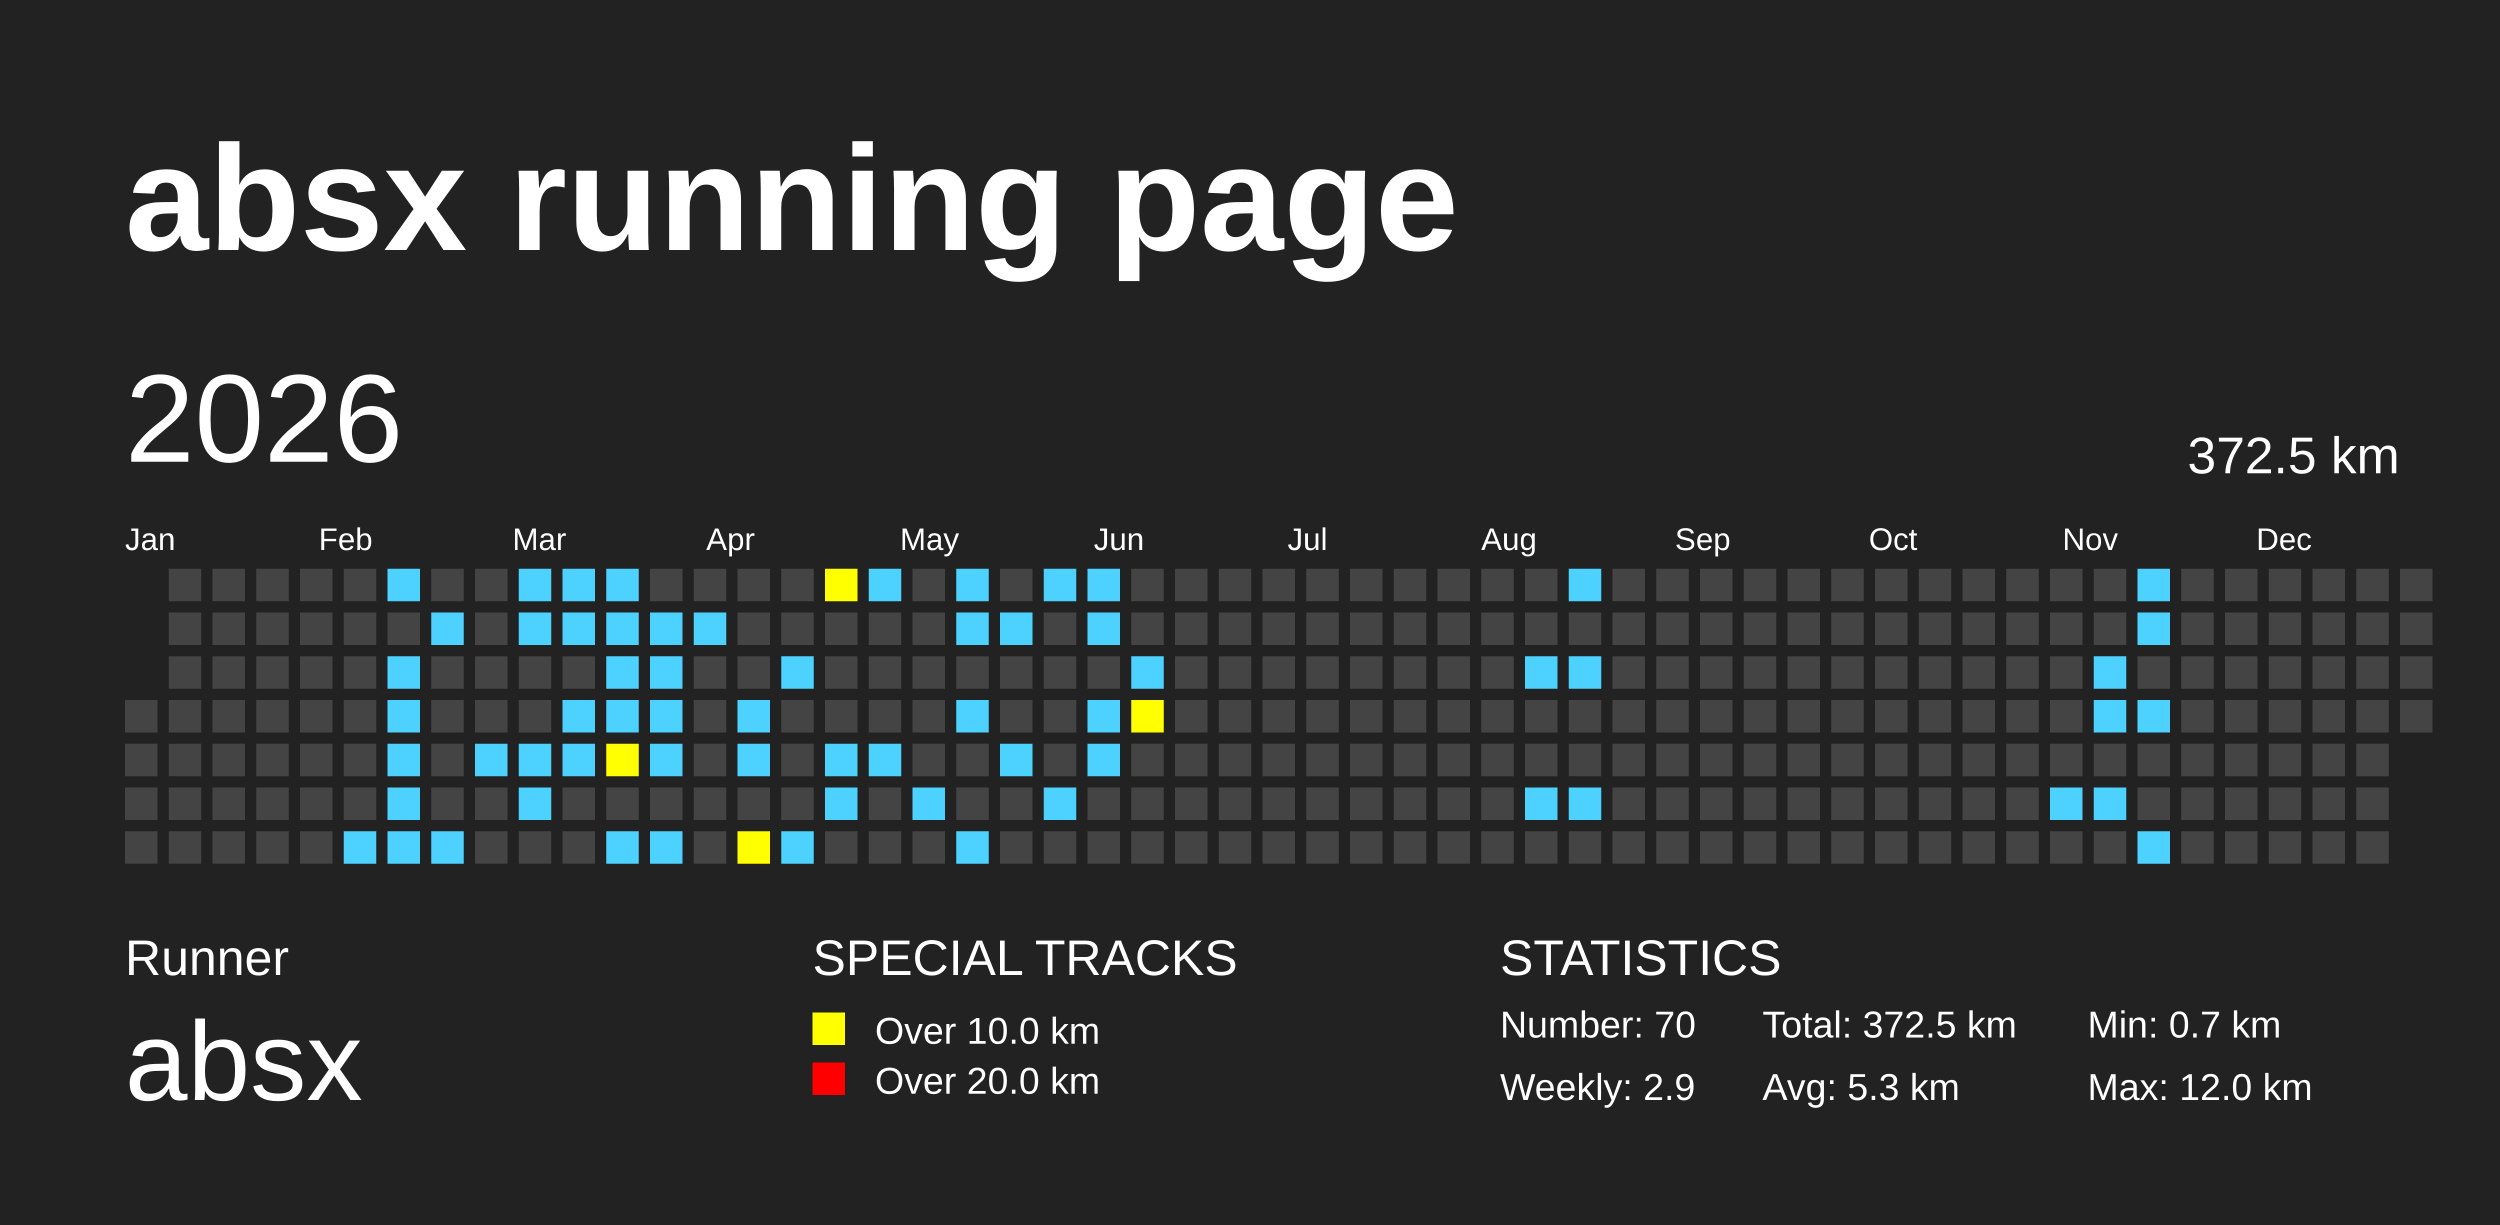
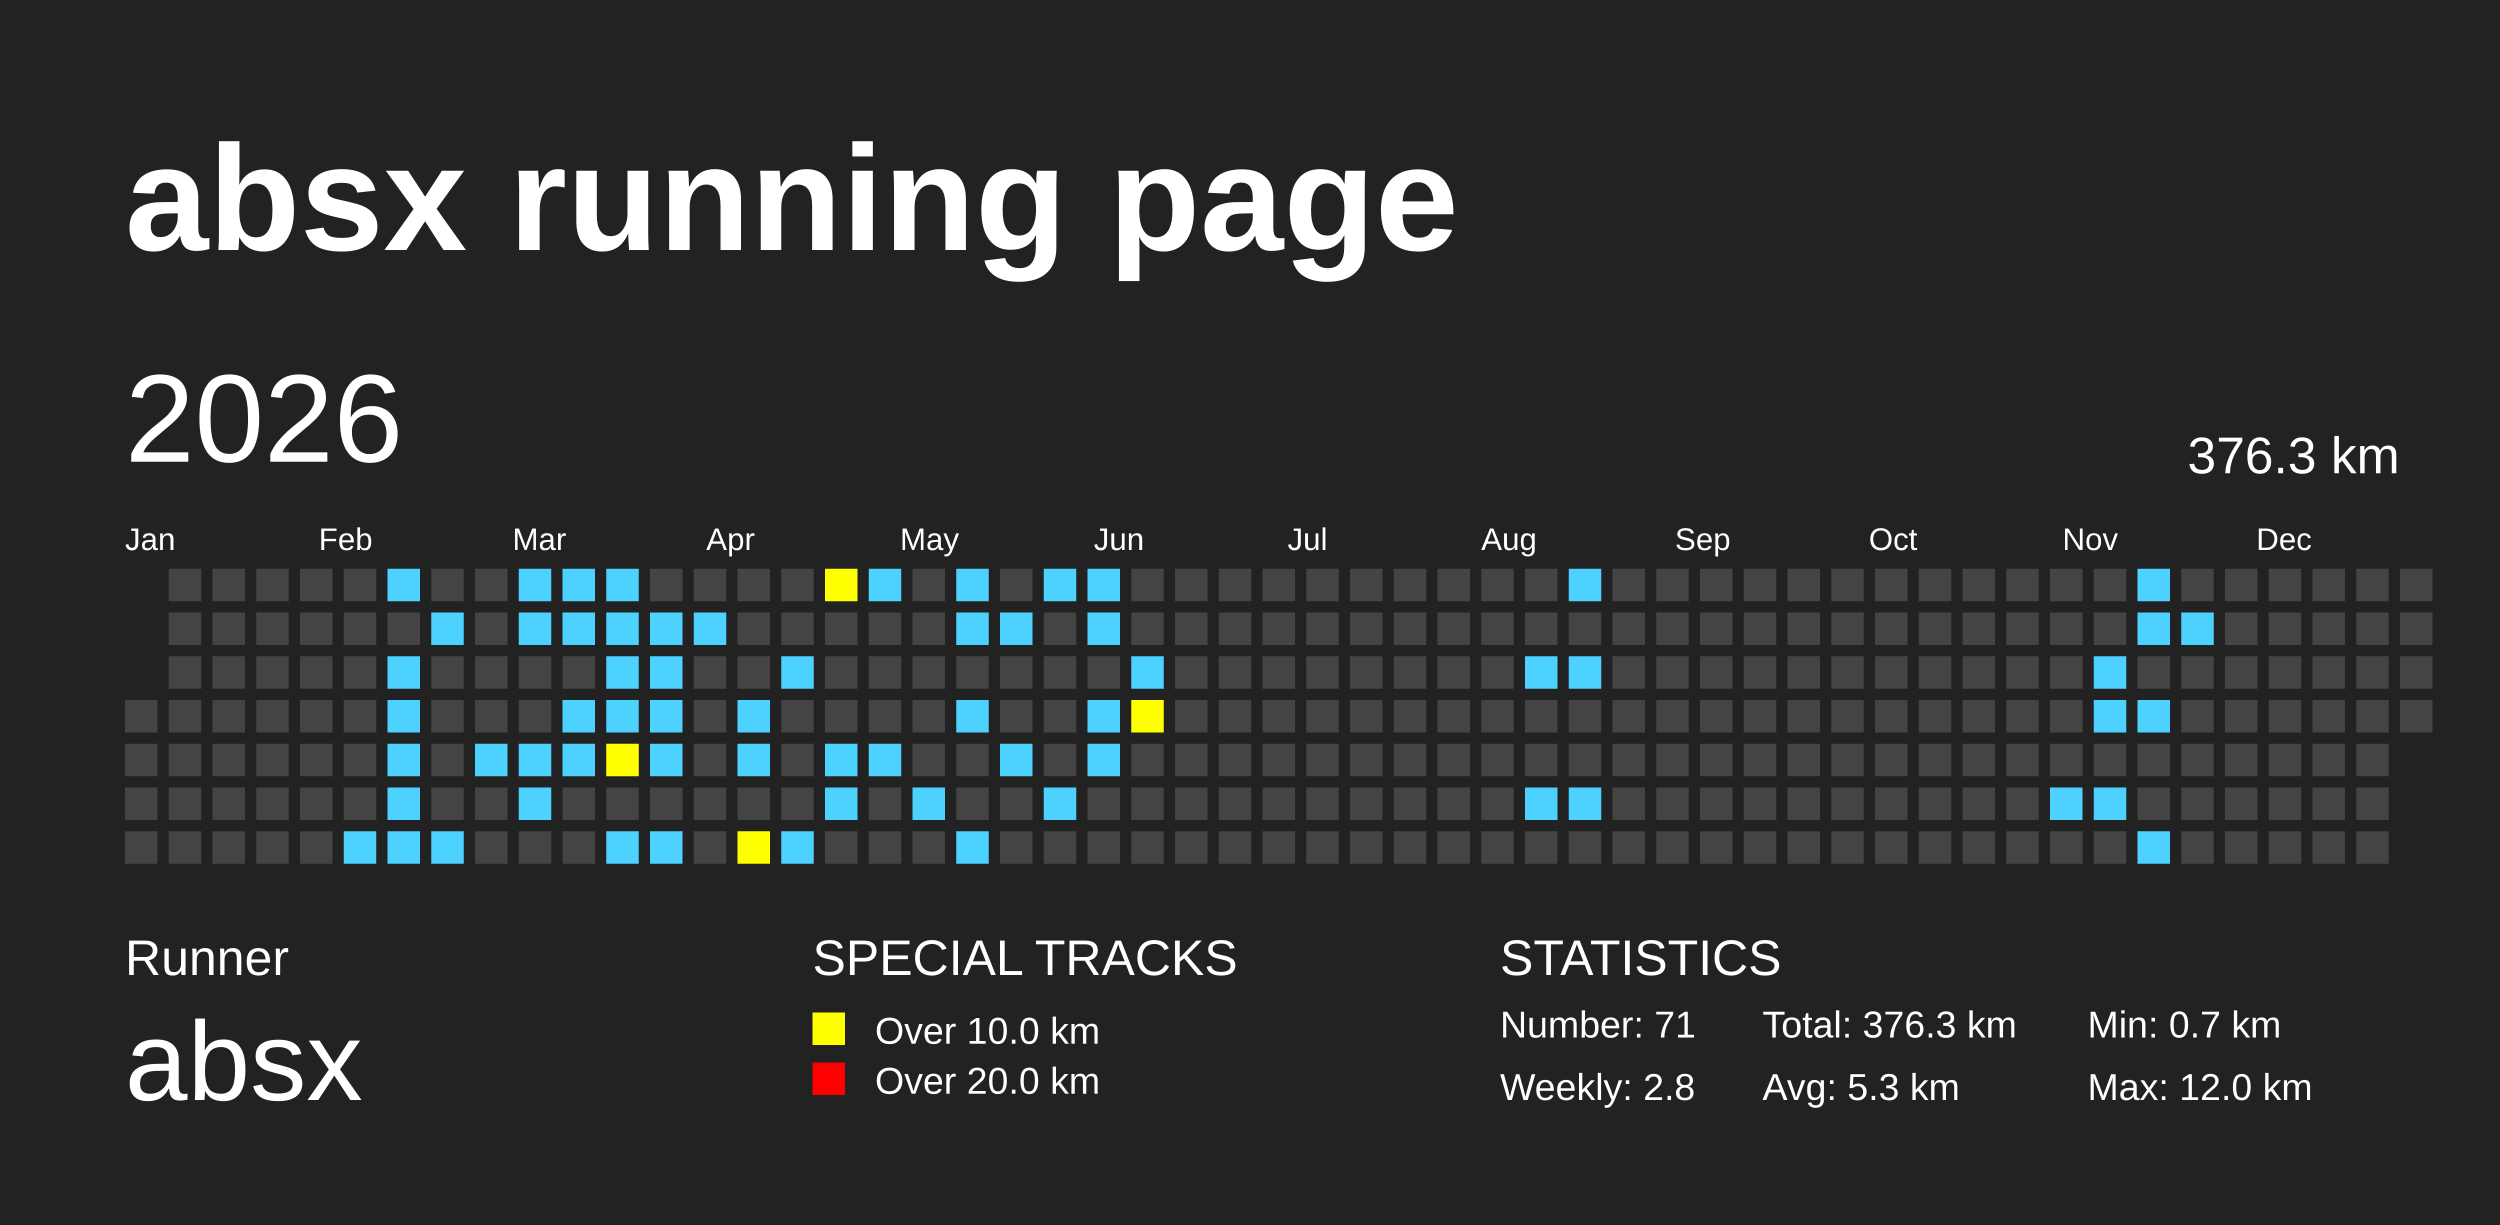
<svg xmlns="http://www.w3.org/2000/svg" baseProfile="full" height="98mm" version="1.1" viewBox="0,0,200,98" width="200mm">
  <defs />
  <rect fill="#222222" height="98" width="200" x="0" y="0" />
  <text fill="#FFFFFF" style="font-size:12px; font-family:Arial; font-weight:bold;" x="10" y="20">absx running page</text>
  <text fill="#FFFFFF" style="font-size:4px; font-family:Arial" x="10" y="78">Runner</text>
  <text fill="#FFFFFF" style="font-size:9px; font-family:Arial" x="10" y="88">absx</text>
  <text fill="#FFFFFF" style="font-size:4px; font-family:Arial" x="65" y="78">SPECIAL TRACKS</text>
  <rect fill="yellow" height="2.6" width="2.6" x="65" y="81" />
  <text fill="#FFFFFF" style="font-size:3px; font-family:Arial" x="70" y="83.5">Over 10.0 km</text>
  <rect fill="red" height="2.6" width="2.6" x="65" y="85" />
  <text fill="#FFFFFF" style="font-size:3px; font-family:Arial" x="70" y="87.5">Over 20.0 km</text>
  <text fill="#FFFFFF" style="font-size:4px; font-family:Arial" x="120" y="78">STATISTICS</text>
-   <text fill="#FFFFFF" style="font-size:3px; font-family:Arial" x="120" y="83">Number: 70</text>
-   <text fill="#FFFFFF" style="font-size:3px; font-family:Arial" x="120" y="88">Weekly: 2.9</text>
-   <text fill="#FFFFFF" style="font-size:3px; font-family:Arial" x="141" y="83">Total: 372.5 km</text>
+   <text fill="#FFFFFF" style="font-size:3px; font-family:Arial" x="120" y="83">Number: 71</text>
+   <text fill="#FFFFFF" style="font-size:3px; font-family:Arial" x="120" y="88">Weekly: 2.8</text>
+   <text fill="#FFFFFF" style="font-size:3px; font-family:Arial" x="141" y="83">Total: 376.3 km</text>
  <text fill="#FFFFFF" style="font-size:3px; font-family:Arial" x="141" y="88">Avg: 5.3 km</text>
  <text fill="#FFFFFF" style="font-size:3px; font-family:Arial" x="167" y="83">Min: 0.7 km</text>
  <text fill="#FFFFFF" style="font-size:3px; font-family:Arial" x="167" y="88">Max: 12.0 km</text>
  <text dominant-baseline="hanging" fill="#FFFFFF" style="font-size:10.0px; font-family:Arial;" x="10" y="30">2026</text>
-   <text dominant-baseline="hanging" fill="#FFFFFF" style="font-size:4.125px; font-family:Arial;" x="175" y="35">372.5 km</text>
+   <text dominant-baseline="hanging" fill="#FFFFFF" style="font-size:4.125px; font-family:Arial;" x="175" y="35">376.3 km</text>
  <text fill="#FFFFFF" style="font-size:2.5px; font-family:Arial" x="10.0" y="44">Jan</text>
  <text fill="#FFFFFF" style="font-size:2.5px; font-family:Arial" x="25.5" y="44">Feb</text>
  <text fill="#FFFFFF" style="font-size:2.5px; font-family:Arial" x="41.0" y="44">Mar</text>
  <text fill="#FFFFFF" style="font-size:2.5px; font-family:Arial" x="56.5" y="44">Apr</text>
  <text fill="#FFFFFF" style="font-size:2.5px; font-family:Arial" x="72.0" y="44">May</text>
  <text fill="#FFFFFF" style="font-size:2.5px; font-family:Arial" x="87.5" y="44">Jun</text>
  <text fill="#FFFFFF" style="font-size:2.5px; font-family:Arial" x="103.0" y="44">Jul</text>
  <text fill="#FFFFFF" style="font-size:2.5px; font-family:Arial" x="118.5" y="44">Aug</text>
  <text fill="#FFFFFF" style="font-size:2.5px; font-family:Arial" x="134.0" y="44">Sep</text>
  <text fill="#FFFFFF" style="font-size:2.5px; font-family:Arial" x="149.5" y="44">Oct</text>
  <text fill="#FFFFFF" style="font-size:2.5px; font-family:Arial" x="165.0" y="44">Nov</text>
  <text fill="#FFFFFF" style="font-size:2.5px; font-family:Arial" x="180.5" y="44">Dec</text>
  <rect fill="#444444" height="2.6" width="2.6" x="10.0" y="56.0" />
  <rect fill="#444444" height="2.6" width="2.6" x="10.0" y="59.5" />
  <rect fill="#444444" height="2.6" width="2.6" x="10.0" y="63.0" />
  <rect fill="#444444" height="2.6" width="2.6" x="10.0" y="66.5" />
  <rect fill="#444444" height="2.6" width="2.6" x="13.5" y="45.5" />
  <rect fill="#444444" height="2.6" width="2.6" x="13.5" y="49.0" />
  <rect fill="#444444" height="2.6" width="2.6" x="13.5" y="52.5" />
  <rect fill="#444444" height="2.6" width="2.6" x="13.5" y="56.0" />
  <rect fill="#444444" height="2.6" width="2.6" x="13.5" y="59.5" />
  <rect fill="#444444" height="2.6" width="2.6" x="13.5" y="63.0" />
  <rect fill="#444444" height="2.6" width="2.6" x="13.5" y="66.5" />
  <rect fill="#444444" height="2.6" width="2.6" x="17.0" y="45.5" />
  <rect fill="#444444" height="2.6" width="2.6" x="17.0" y="49.0" />
  <rect fill="#444444" height="2.6" width="2.6" x="17.0" y="52.5" />
  <rect fill="#444444" height="2.6" width="2.6" x="17.0" y="56.0" />
  <rect fill="#444444" height="2.6" width="2.6" x="17.0" y="59.5" />
  <rect fill="#444444" height="2.6" width="2.6" x="17.0" y="63.0" />
  <rect fill="#444444" height="2.6" width="2.6" x="17.0" y="66.5" />
  <rect fill="#444444" height="2.6" width="2.6" x="20.5" y="45.5" />
  <rect fill="#444444" height="2.6" width="2.6" x="20.5" y="49.0" />
  <rect fill="#444444" height="2.6" width="2.6" x="20.5" y="52.5" />
  <rect fill="#444444" height="2.6" width="2.6" x="20.5" y="56.0" />
  <rect fill="#444444" height="2.6" width="2.6" x="20.5" y="59.5" />
  <rect fill="#444444" height="2.6" width="2.6" x="20.5" y="63.0" />
  <rect fill="#444444" height="2.6" width="2.6" x="20.5" y="66.5" />
  <rect fill="#444444" height="2.6" width="2.6" x="24.0" y="45.5" />
  <rect fill="#444444" height="2.6" width="2.6" x="24.0" y="49.0" />
  <rect fill="#444444" height="2.6" width="2.6" x="24.0" y="52.5" />
  <rect fill="#444444" height="2.6" width="2.6" x="24.0" y="56.0" />
  <rect fill="#444444" height="2.6" width="2.6" x="24.0" y="59.5" />
  <rect fill="#444444" height="2.6" width="2.6" x="24.0" y="63.0" />
  <rect fill="#444444" height="2.6" width="2.6" x="24.0" y="66.5" />
  <rect fill="#444444" height="2.6" width="2.6" x="27.5" y="45.5" />
  <rect fill="#444444" height="2.6" width="2.6" x="27.5" y="49.0" />
  <rect fill="#444444" height="2.6" width="2.6" x="27.5" y="52.5" />
  <rect fill="#444444" height="2.6" width="2.6" x="27.5" y="56.0" />
  <rect fill="#444444" height="2.6" width="2.6" x="27.5" y="59.5" />
  <rect fill="#444444" height="2.6" width="2.6" x="27.5" y="63.0" />
  <rect fill="#4DD2FF" height="2.6" width="2.6" x="27.5" y="66.5" />
  <rect fill="#4DD2FF" height="2.6" width="2.6" x="31.0" y="45.5" />
  <rect fill="#444444" height="2.6" width="2.6" x="31.0" y="49.0" />
  <rect fill="#4DD2FF" height="2.6" width="2.6" x="31.0" y="52.5" />
  <rect fill="#4DD2FF" height="2.6" width="2.6" x="31.0" y="56.0" />
  <rect fill="#4DD2FF" height="2.6" width="2.6" x="31.0" y="59.5" />
  <rect fill="#4DD2FF" height="2.6" width="2.6" x="31.0" y="63.0" />
  <rect fill="#4DD2FF" height="2.6" width="2.6" x="31.0" y="66.5" />
  <rect fill="#444444" height="2.6" width="2.6" x="34.5" y="45.5" />
  <rect fill="#4DD2FF" height="2.6" width="2.6" x="34.5" y="49.0" />
  <rect fill="#444444" height="2.6" width="2.6" x="34.5" y="52.5" />
  <rect fill="#444444" height="2.6" width="2.6" x="34.5" y="56.0" />
  <rect fill="#444444" height="2.6" width="2.6" x="34.5" y="59.5" />
  <rect fill="#444444" height="2.6" width="2.6" x="34.5" y="63.0" />
  <rect fill="#4DD2FF" height="2.6" width="2.6" x="34.5" y="66.5" />
  <rect fill="#444444" height="2.6" width="2.6" x="38.0" y="45.5" />
  <rect fill="#444444" height="2.6" width="2.6" x="38.0" y="49.0" />
  <rect fill="#444444" height="2.6" width="2.6" x="38.0" y="52.5" />
  <rect fill="#444444" height="2.6" width="2.6" x="38.0" y="56.0" />
  <rect fill="#4DD2FF" height="2.6" width="2.6" x="38.0" y="59.5" />
  <rect fill="#444444" height="2.6" width="2.6" x="38.0" y="63.0" />
  <rect fill="#444444" height="2.6" width="2.6" x="38.0" y="66.5" />
  <rect fill="#4DD2FF" height="2.6" width="2.6" x="41.5" y="45.5" />
  <rect fill="#4DD2FF" height="2.6" width="2.6" x="41.5" y="49.0" />
  <rect fill="#444444" height="2.6" width="2.6" x="41.5" y="52.5" />
  <rect fill="#444444" height="2.6" width="2.6" x="41.5" y="56.0" />
  <rect fill="#4DD2FF" height="2.6" width="2.6" x="41.5" y="59.5" />
  <rect fill="#4DD2FF" height="2.6" width="2.6" x="41.5" y="63.0" />
  <rect fill="#444444" height="2.6" width="2.6" x="41.5" y="66.5" />
  <rect fill="#4DD2FF" height="2.6" width="2.6" x="45.0" y="45.5" />
  <rect fill="#4DD2FF" height="2.6" width="2.6" x="45.0" y="49.0" />
  <rect fill="#444444" height="2.6" width="2.6" x="45.0" y="52.5" />
  <rect fill="#4DD2FF" height="2.6" width="2.6" x="45.0" y="56.0" />
  <rect fill="#4DD2FF" height="2.6" width="2.6" x="45.0" y="59.5" />
  <rect fill="#444444" height="2.6" width="2.6" x="45.0" y="63.0" />
  <rect fill="#444444" height="2.6" width="2.6" x="45.0" y="66.5" />
  <rect fill="#4DD2FF" height="2.6" width="2.6" x="48.5" y="45.5" />
  <rect fill="#4DD2FF" height="2.6" width="2.6" x="48.5" y="49.0" />
  <rect fill="#4DD2FF" height="2.6" width="2.6" x="48.5" y="52.5" />
  <rect fill="#4DD2FF" height="2.6" width="2.6" x="48.5" y="56.0" />
  <rect fill="yellow" height="2.6" width="2.6" x="48.5" y="59.5" />
  <rect fill="#444444" height="2.6" width="2.6" x="48.5" y="63.0" />
  <rect fill="#4DD2FF" height="2.6" width="2.6" x="48.5" y="66.5" />
  <rect fill="#444444" height="2.6" width="2.6" x="52.0" y="45.5" />
  <rect fill="#4DD2FF" height="2.6" width="2.6" x="52.0" y="49.0" />
  <rect fill="#4DD2FF" height="2.6" width="2.6" x="52.0" y="52.5" />
  <rect fill="#4DD2FF" height="2.6" width="2.6" x="52.0" y="56.0" />
  <rect fill="#4DD2FF" height="2.6" width="2.6" x="52.0" y="59.5" />
  <rect fill="#444444" height="2.6" width="2.6" x="52.0" y="63.0" />
  <rect fill="#4DD2FF" height="2.6" width="2.6" x="52.0" y="66.5" />
  <rect fill="#444444" height="2.6" width="2.6" x="55.5" y="45.5" />
  <rect fill="#4DD2FF" height="2.6" width="2.6" x="55.5" y="49.0" />
  <rect fill="#444444" height="2.6" width="2.6" x="55.5" y="52.5" />
  <rect fill="#444444" height="2.6" width="2.6" x="55.5" y="56.0" />
  <rect fill="#444444" height="2.6" width="2.6" x="55.5" y="59.5" />
  <rect fill="#444444" height="2.6" width="2.6" x="55.5" y="63.0" />
  <rect fill="#444444" height="2.6" width="2.6" x="55.5" y="66.5" />
  <rect fill="#444444" height="2.6" width="2.6" x="59.0" y="45.5" />
  <rect fill="#444444" height="2.6" width="2.6" x="59.0" y="49.0" />
  <rect fill="#444444" height="2.6" width="2.6" x="59.0" y="52.5" />
  <rect fill="#4DD2FF" height="2.6" width="2.6" x="59.0" y="56.0" />
  <rect fill="#4DD2FF" height="2.6" width="2.6" x="59.0" y="59.5" />
  <rect fill="#444444" height="2.6" width="2.6" x="59.0" y="63.0" />
  <rect fill="yellow" height="2.6" width="2.6" x="59.0" y="66.5" />
  <rect fill="#444444" height="2.6" width="2.6" x="62.5" y="45.5" />
  <rect fill="#444444" height="2.6" width="2.6" x="62.5" y="49.0" />
  <rect fill="#4DD2FF" height="2.6" width="2.6" x="62.5" y="52.5" />
  <rect fill="#444444" height="2.6" width="2.6" x="62.5" y="56.0" />
  <rect fill="#444444" height="2.6" width="2.6" x="62.5" y="59.5" />
  <rect fill="#444444" height="2.6" width="2.6" x="62.5" y="63.0" />
  <rect fill="#4DD2FF" height="2.6" width="2.6" x="62.5" y="66.5" />
  <rect fill="yellow" height="2.6" width="2.6" x="66.0" y="45.5" />
  <rect fill="#444444" height="2.6" width="2.6" x="66.0" y="49.0" />
  <rect fill="#444444" height="2.6" width="2.6" x="66.0" y="52.5" />
  <rect fill="#444444" height="2.6" width="2.6" x="66.0" y="56.0" />
  <rect fill="#4DD2FF" height="2.6" width="2.6" x="66.0" y="59.5" />
  <rect fill="#4DD2FF" height="2.6" width="2.6" x="66.0" y="63.0" />
  <rect fill="#444444" height="2.6" width="2.6" x="66.0" y="66.5" />
  <rect fill="#4DD2FF" height="2.6" width="2.6" x="69.5" y="45.5" />
  <rect fill="#444444" height="2.6" width="2.6" x="69.5" y="49.0" />
  <rect fill="#444444" height="2.6" width="2.6" x="69.5" y="52.5" />
  <rect fill="#444444" height="2.6" width="2.6" x="69.5" y="56.0" />
  <rect fill="#4DD2FF" height="2.6" width="2.6" x="69.5" y="59.5" />
  <rect fill="#444444" height="2.6" width="2.6" x="69.5" y="63.0" />
  <rect fill="#444444" height="2.6" width="2.6" x="69.5" y="66.5" />
  <rect fill="#444444" height="2.6" width="2.6" x="73.0" y="45.5" />
  <rect fill="#444444" height="2.6" width="2.6" x="73.0" y="49.0" />
  <rect fill="#444444" height="2.6" width="2.6" x="73.0" y="52.5" />
  <rect fill="#444444" height="2.6" width="2.6" x="73.0" y="56.0" />
  <rect fill="#444444" height="2.6" width="2.6" x="73.0" y="59.5" />
  <rect fill="#4DD2FF" height="2.6" width="2.6" x="73.0" y="63.0" />
  <rect fill="#444444" height="2.6" width="2.6" x="73.0" y="66.5" />
  <rect fill="#4DD2FF" height="2.6" width="2.6" x="76.5" y="45.5" />
  <rect fill="#4DD2FF" height="2.6" width="2.6" x="76.5" y="49.0" />
  <rect fill="#444444" height="2.6" width="2.6" x="76.5" y="52.5" />
  <rect fill="#4DD2FF" height="2.6" width="2.6" x="76.5" y="56.0" />
  <rect fill="#444444" height="2.6" width="2.6" x="76.5" y="59.5" />
  <rect fill="#444444" height="2.6" width="2.6" x="76.5" y="63.0" />
  <rect fill="#4DD2FF" height="2.6" width="2.6" x="76.5" y="66.5" />
  <rect fill="#444444" height="2.6" width="2.6" x="80.0" y="45.5" />
  <rect fill="#4DD2FF" height="2.6" width="2.6" x="80.0" y="49.0" />
  <rect fill="#444444" height="2.6" width="2.6" x="80.0" y="52.5" />
  <rect fill="#444444" height="2.6" width="2.6" x="80.0" y="56.0" />
  <rect fill="#4DD2FF" height="2.6" width="2.6" x="80.0" y="59.5" />
  <rect fill="#444444" height="2.6" width="2.6" x="80.0" y="63.0" />
  <rect fill="#444444" height="2.6" width="2.6" x="80.0" y="66.5" />
  <rect fill="#4DD2FF" height="2.6" width="2.6" x="83.5" y="45.5" />
  <rect fill="#444444" height="2.6" width="2.6" x="83.5" y="49.0" />
  <rect fill="#444444" height="2.6" width="2.6" x="83.5" y="52.5" />
  <rect fill="#444444" height="2.6" width="2.6" x="83.5" y="56.0" />
  <rect fill="#444444" height="2.6" width="2.6" x="83.5" y="59.5" />
  <rect fill="#4DD2FF" height="2.6" width="2.6" x="83.5" y="63.0" />
  <rect fill="#444444" height="2.6" width="2.6" x="83.5" y="66.5" />
  <rect fill="#4DD2FF" height="2.6" width="2.6" x="87.0" y="45.5" />
  <rect fill="#4DD2FF" height="2.6" width="2.6" x="87.0" y="49.0" />
  <rect fill="#444444" height="2.6" width="2.6" x="87.0" y="52.5" />
  <rect fill="#4DD2FF" height="2.6" width="2.6" x="87.0" y="56.0" />
  <rect fill="#4DD2FF" height="2.6" width="2.6" x="87.0" y="59.5" />
  <rect fill="#444444" height="2.6" width="2.6" x="87.0" y="63.0" />
  <rect fill="#444444" height="2.6" width="2.6" x="87.0" y="66.5" />
  <rect fill="#444444" height="2.6" width="2.6" x="90.5" y="45.5" />
  <rect fill="#444444" height="2.6" width="2.6" x="90.5" y="49.0" />
  <rect fill="#4DD2FF" height="2.6" width="2.6" x="90.5" y="52.5" />
  <rect fill="yellow" height="2.6" width="2.6" x="90.5" y="56.0" />
  <rect fill="#444444" height="2.6" width="2.6" x="90.5" y="59.5" />
  <rect fill="#444444" height="2.6" width="2.6" x="90.5" y="63.0" />
  <rect fill="#444444" height="2.6" width="2.6" x="90.5" y="66.5" />
  <rect fill="#444444" height="2.6" width="2.6" x="94.0" y="45.5" />
  <rect fill="#444444" height="2.6" width="2.6" x="94.0" y="49.0" />
  <rect fill="#444444" height="2.6" width="2.6" x="94.0" y="52.5" />
  <rect fill="#444444" height="2.6" width="2.6" x="94.0" y="56.0" />
  <rect fill="#444444" height="2.6" width="2.6" x="94.0" y="59.5" />
  <rect fill="#444444" height="2.6" width="2.6" x="94.0" y="63.0" />
  <rect fill="#444444" height="2.6" width="2.6" x="94.0" y="66.5" />
  <rect fill="#444444" height="2.6" width="2.6" x="97.5" y="45.5" />
  <rect fill="#444444" height="2.6" width="2.6" x="97.5" y="49.0" />
  <rect fill="#444444" height="2.6" width="2.6" x="97.5" y="52.5" />
  <rect fill="#444444" height="2.6" width="2.6" x="97.5" y="56.0" />
  <rect fill="#444444" height="2.6" width="2.6" x="97.5" y="59.5" />
  <rect fill="#444444" height="2.6" width="2.6" x="97.5" y="63.0" />
  <rect fill="#444444" height="2.6" width="2.6" x="97.5" y="66.5" />
  <rect fill="#444444" height="2.6" width="2.6" x="101.0" y="45.5" />
  <rect fill="#444444" height="2.6" width="2.6" x="101.0" y="49.0" />
  <rect fill="#444444" height="2.6" width="2.6" x="101.0" y="52.5" />
  <rect fill="#444444" height="2.6" width="2.6" x="101.0" y="56.0" />
  <rect fill="#444444" height="2.6" width="2.6" x="101.0" y="59.5" />
  <rect fill="#444444" height="2.6" width="2.6" x="101.0" y="63.0" />
  <rect fill="#444444" height="2.6" width="2.6" x="101.0" y="66.5" />
  <rect fill="#444444" height="2.6" width="2.6" x="104.5" y="45.5" />
  <rect fill="#444444" height="2.6" width="2.6" x="104.5" y="49.0" />
  <rect fill="#444444" height="2.6" width="2.6" x="104.5" y="52.5" />
  <rect fill="#444444" height="2.6" width="2.6" x="104.5" y="56.0" />
  <rect fill="#444444" height="2.6" width="2.6" x="104.5" y="59.5" />
  <rect fill="#444444" height="2.6" width="2.6" x="104.5" y="63.0" />
  <rect fill="#444444" height="2.6" width="2.6" x="104.5" y="66.5" />
  <rect fill="#444444" height="2.6" width="2.6" x="108.0" y="45.5" />
  <rect fill="#444444" height="2.6" width="2.6" x="108.0" y="49.0" />
  <rect fill="#444444" height="2.6" width="2.6" x="108.0" y="52.5" />
  <rect fill="#444444" height="2.6" width="2.6" x="108.0" y="56.0" />
  <rect fill="#444444" height="2.6" width="2.6" x="108.0" y="59.5" />
  <rect fill="#444444" height="2.6" width="2.6" x="108.0" y="63.0" />
  <rect fill="#444444" height="2.6" width="2.6" x="108.0" y="66.5" />
  <rect fill="#444444" height="2.6" width="2.6" x="111.5" y="45.5" />
  <rect fill="#444444" height="2.6" width="2.6" x="111.5" y="49.0" />
  <rect fill="#444444" height="2.6" width="2.6" x="111.5" y="52.5" />
  <rect fill="#444444" height="2.6" width="2.6" x="111.5" y="56.0" />
  <rect fill="#444444" height="2.6" width="2.6" x="111.5" y="59.5" />
  <rect fill="#444444" height="2.6" width="2.6" x="111.5" y="63.0" />
  <rect fill="#444444" height="2.6" width="2.6" x="111.5" y="66.5" />
  <rect fill="#444444" height="2.6" width="2.6" x="115.0" y="45.5" />
  <rect fill="#444444" height="2.6" width="2.6" x="115.0" y="49.0" />
  <rect fill="#444444" height="2.6" width="2.6" x="115.0" y="52.5" />
  <rect fill="#444444" height="2.6" width="2.6" x="115.0" y="56.0" />
  <rect fill="#444444" height="2.6" width="2.6" x="115.0" y="59.5" />
  <rect fill="#444444" height="2.6" width="2.6" x="115.0" y="63.0" />
  <rect fill="#444444" height="2.6" width="2.6" x="115.0" y="66.5" />
  <rect fill="#444444" height="2.6" width="2.6" x="118.5" y="45.5" />
  <rect fill="#444444" height="2.6" width="2.6" x="118.5" y="49.0" />
  <rect fill="#444444" height="2.6" width="2.6" x="118.5" y="52.5" />
  <rect fill="#444444" height="2.6" width="2.6" x="118.5" y="56.0" />
  <rect fill="#444444" height="2.6" width="2.6" x="118.5" y="59.5" />
  <rect fill="#444444" height="2.6" width="2.6" x="118.5" y="63.0" />
  <rect fill="#444444" height="2.6" width="2.6" x="118.5" y="66.5" />
  <rect fill="#444444" height="2.6" width="2.6" x="122.0" y="45.5" />
  <rect fill="#444444" height="2.6" width="2.6" x="122.0" y="49.0" />
  <rect fill="#4DD2FF" height="2.6" width="2.6" x="122.0" y="52.5" />
  <rect fill="#444444" height="2.6" width="2.6" x="122.0" y="56.0" />
  <rect fill="#444444" height="2.6" width="2.6" x="122.0" y="59.5" />
  <rect fill="#4DD2FF" height="2.6" width="2.6" x="122.0" y="63.0" />
  <rect fill="#444444" height="2.6" width="2.6" x="122.0" y="66.5" />
  <rect fill="#4DD2FF" height="2.6" width="2.6" x="125.5" y="45.5" />
  <rect fill="#444444" height="2.6" width="2.6" x="125.5" y="49.0" />
  <rect fill="#4DD2FF" height="2.6" width="2.6" x="125.5" y="52.5" />
  <rect fill="#444444" height="2.6" width="2.6" x="125.5" y="56.0" />
  <rect fill="#444444" height="2.6" width="2.6" x="125.5" y="59.5" />
  <rect fill="#4DD2FF" height="2.6" width="2.6" x="125.5" y="63.0" />
  <rect fill="#444444" height="2.6" width="2.6" x="125.5" y="66.5" />
  <rect fill="#444444" height="2.6" width="2.6" x="129.0" y="45.5" />
  <rect fill="#444444" height="2.6" width="2.6" x="129.0" y="49.0" />
  <rect fill="#444444" height="2.6" width="2.6" x="129.0" y="52.5" />
  <rect fill="#444444" height="2.6" width="2.6" x="129.0" y="56.0" />
  <rect fill="#444444" height="2.6" width="2.6" x="129.0" y="59.5" />
  <rect fill="#444444" height="2.6" width="2.6" x="129.0" y="63.0" />
  <rect fill="#444444" height="2.6" width="2.6" x="129.0" y="66.5" />
  <rect fill="#444444" height="2.6" width="2.6" x="132.5" y="45.5" />
  <rect fill="#444444" height="2.6" width="2.6" x="132.5" y="49.0" />
  <rect fill="#444444" height="2.6" width="2.6" x="132.5" y="52.5" />
  <rect fill="#444444" height="2.6" width="2.6" x="132.5" y="56.0" />
  <rect fill="#444444" height="2.6" width="2.6" x="132.5" y="59.5" />
  <rect fill="#444444" height="2.6" width="2.6" x="132.5" y="63.0" />
  <rect fill="#444444" height="2.6" width="2.6" x="132.5" y="66.5" />
  <rect fill="#444444" height="2.6" width="2.6" x="136.0" y="45.5" />
  <rect fill="#444444" height="2.6" width="2.6" x="136.0" y="49.0" />
  <rect fill="#444444" height="2.6" width="2.6" x="136.0" y="52.5" />
  <rect fill="#444444" height="2.6" width="2.6" x="136.0" y="56.0" />
  <rect fill="#444444" height="2.6" width="2.6" x="136.0" y="59.5" />
  <rect fill="#444444" height="2.6" width="2.6" x="136.0" y="63.0" />
  <rect fill="#444444" height="2.6" width="2.6" x="136.0" y="66.5" />
  <rect fill="#444444" height="2.6" width="2.6" x="139.5" y="45.5" />
  <rect fill="#444444" height="2.6" width="2.6" x="139.5" y="49.0" />
  <rect fill="#444444" height="2.6" width="2.6" x="139.5" y="52.5" />
  <rect fill="#444444" height="2.6" width="2.6" x="139.5" y="56.0" />
  <rect fill="#444444" height="2.6" width="2.6" x="139.5" y="59.5" />
  <rect fill="#444444" height="2.6" width="2.6" x="139.5" y="63.0" />
  <rect fill="#444444" height="2.6" width="2.6" x="139.5" y="66.5" />
  <rect fill="#444444" height="2.6" width="2.6" x="143.0" y="45.5" />
  <rect fill="#444444" height="2.6" width="2.6" x="143.0" y="49.0" />
  <rect fill="#444444" height="2.6" width="2.6" x="143.0" y="52.5" />
  <rect fill="#444444" height="2.6" width="2.6" x="143.0" y="56.0" />
  <rect fill="#444444" height="2.6" width="2.6" x="143.0" y="59.5" />
  <rect fill="#444444" height="2.6" width="2.6" x="143.0" y="63.0" />
  <rect fill="#444444" height="2.6" width="2.6" x="143.0" y="66.5" />
  <rect fill="#444444" height="2.6" width="2.6" x="146.5" y="45.5" />
  <rect fill="#444444" height="2.6" width="2.6" x="146.5" y="49.0" />
  <rect fill="#444444" height="2.6" width="2.6" x="146.5" y="52.5" />
  <rect fill="#444444" height="2.6" width="2.6" x="146.5" y="56.0" />
  <rect fill="#444444" height="2.6" width="2.6" x="146.5" y="59.5" />
  <rect fill="#444444" height="2.6" width="2.6" x="146.5" y="63.0" />
  <rect fill="#444444" height="2.6" width="2.6" x="146.5" y="66.5" />
  <rect fill="#444444" height="2.6" width="2.6" x="150.0" y="45.5" />
  <rect fill="#444444" height="2.6" width="2.6" x="150.0" y="49.0" />
  <rect fill="#444444" height="2.6" width="2.6" x="150.0" y="52.5" />
  <rect fill="#444444" height="2.6" width="2.6" x="150.0" y="56.0" />
  <rect fill="#444444" height="2.6" width="2.6" x="150.0" y="59.5" />
  <rect fill="#444444" height="2.6" width="2.6" x="150.0" y="63.0" />
  <rect fill="#444444" height="2.6" width="2.6" x="150.0" y="66.5" />
  <rect fill="#444444" height="2.6" width="2.6" x="153.5" y="45.5" />
  <rect fill="#444444" height="2.6" width="2.6" x="153.5" y="49.0" />
  <rect fill="#444444" height="2.6" width="2.6" x="153.5" y="52.5" />
  <rect fill="#444444" height="2.6" width="2.6" x="153.5" y="56.0" />
  <rect fill="#444444" height="2.6" width="2.6" x="153.5" y="59.5" />
  <rect fill="#444444" height="2.6" width="2.6" x="153.5" y="63.0" />
  <rect fill="#444444" height="2.6" width="2.6" x="153.5" y="66.5" />
  <rect fill="#444444" height="2.6" width="2.6" x="157.0" y="45.5" />
  <rect fill="#444444" height="2.6" width="2.6" x="157.0" y="49.0" />
  <rect fill="#444444" height="2.6" width="2.6" x="157.0" y="52.5" />
  <rect fill="#444444" height="2.6" width="2.6" x="157.0" y="56.0" />
  <rect fill="#444444" height="2.6" width="2.6" x="157.0" y="59.5" />
  <rect fill="#444444" height="2.6" width="2.6" x="157.0" y="63.0" />
  <rect fill="#444444" height="2.6" width="2.6" x="157.0" y="66.5" />
  <rect fill="#444444" height="2.6" width="2.6" x="160.5" y="45.5" />
  <rect fill="#444444" height="2.6" width="2.6" x="160.5" y="49.0" />
  <rect fill="#444444" height="2.6" width="2.6" x="160.5" y="52.5" />
  <rect fill="#444444" height="2.6" width="2.6" x="160.5" y="56.0" />
  <rect fill="#444444" height="2.6" width="2.6" x="160.5" y="59.5" />
  <rect fill="#444444" height="2.6" width="2.6" x="160.5" y="63.0" />
  <rect fill="#444444" height="2.6" width="2.6" x="160.5" y="66.5" />
  <rect fill="#444444" height="2.6" width="2.6" x="164.0" y="45.5" />
  <rect fill="#444444" height="2.6" width="2.6" x="164.0" y="49.0" />
  <rect fill="#444444" height="2.6" width="2.6" x="164.0" y="52.5" />
  <rect fill="#444444" height="2.6" width="2.6" x="164.0" y="56.0" />
  <rect fill="#444444" height="2.6" width="2.6" x="164.0" y="59.5" />
  <rect fill="#4DD2FF" height="2.6" width="2.6" x="164.0" y="63.0" />
  <rect fill="#444444" height="2.6" width="2.6" x="164.0" y="66.5" />
  <rect fill="#444444" height="2.6" width="2.6" x="167.5" y="45.5" />
  <rect fill="#444444" height="2.6" width="2.6" x="167.5" y="49.0" />
  <rect fill="#4DD2FF" height="2.6" width="2.6" x="167.5" y="52.5" />
  <rect fill="#4DD2FF" height="2.6" width="2.6" x="167.5" y="56.0" />
  <rect fill="#444444" height="2.6" width="2.6" x="167.5" y="59.5" />
  <rect fill="#4DD2FF" height="2.6" width="2.6" x="167.5" y="63.0" />
  <rect fill="#444444" height="2.6" width="2.6" x="167.5" y="66.5" />
  <rect fill="#4DD2FF" height="2.6" width="2.6" x="171.0" y="45.5" />
  <rect fill="#4DD2FF" height="2.6" width="2.6" x="171.0" y="49.0" />
  <rect fill="#444444" height="2.6" width="2.6" x="171.0" y="52.5" />
  <rect fill="#4DD2FF" height="2.6" width="2.6" x="171.0" y="56.0" />
  <rect fill="#444444" height="2.6" width="2.6" x="171.0" y="59.5" />
  <rect fill="#444444" height="2.6" width="2.6" x="171.0" y="63.0" />
  <rect fill="#4DD2FF" height="2.6" width="2.6" x="171.0" y="66.5" />
  <rect fill="#444444" height="2.6" width="2.6" x="174.5" y="45.5" />
-   <rect fill="#444444" height="2.6" width="2.6" x="174.5" y="49.0" />
+   <rect fill="#4DD2FF" height="2.6" width="2.6" x="174.5" y="49.0" />
  <rect fill="#444444" height="2.6" width="2.6" x="174.5" y="52.5" />
  <rect fill="#444444" height="2.6" width="2.6" x="174.5" y="56.0" />
  <rect fill="#444444" height="2.6" width="2.6" x="174.5" y="59.5" />
  <rect fill="#444444" height="2.6" width="2.6" x="174.5" y="63.0" />
  <rect fill="#444444" height="2.6" width="2.6" x="174.5" y="66.5" />
  <rect fill="#444444" height="2.6" width="2.6" x="178.0" y="45.5" />
  <rect fill="#444444" height="2.6" width="2.6" x="178.0" y="49.0" />
  <rect fill="#444444" height="2.6" width="2.6" x="178.0" y="52.5" />
  <rect fill="#444444" height="2.6" width="2.6" x="178.0" y="56.0" />
  <rect fill="#444444" height="2.6" width="2.6" x="178.0" y="59.5" />
  <rect fill="#444444" height="2.6" width="2.6" x="178.0" y="63.0" />
  <rect fill="#444444" height="2.6" width="2.6" x="178.0" y="66.5" />
  <rect fill="#444444" height="2.6" width="2.6" x="181.5" y="45.5" />
  <rect fill="#444444" height="2.6" width="2.6" x="181.5" y="49.0" />
  <rect fill="#444444" height="2.6" width="2.6" x="181.5" y="52.5" />
  <rect fill="#444444" height="2.6" width="2.6" x="181.5" y="56.0" />
  <rect fill="#444444" height="2.6" width="2.6" x="181.5" y="59.5" />
  <rect fill="#444444" height="2.6" width="2.6" x="181.5" y="63.0" />
  <rect fill="#444444" height="2.6" width="2.6" x="181.5" y="66.5" />
  <rect fill="#444444" height="2.6" width="2.6" x="185.0" y="45.5" />
  <rect fill="#444444" height="2.6" width="2.6" x="185.0" y="49.0" />
  <rect fill="#444444" height="2.6" width="2.6" x="185.0" y="52.5" />
  <rect fill="#444444" height="2.6" width="2.6" x="185.0" y="56.0" />
  <rect fill="#444444" height="2.6" width="2.6" x="185.0" y="59.5" />
  <rect fill="#444444" height="2.6" width="2.6" x="185.0" y="63.0" />
  <rect fill="#444444" height="2.6" width="2.6" x="185.0" y="66.5" />
  <rect fill="#444444" height="2.6" width="2.6" x="188.5" y="45.5" />
  <rect fill="#444444" height="2.6" width="2.6" x="188.5" y="49.0" />
  <rect fill="#444444" height="2.6" width="2.6" x="188.5" y="52.5" />
  <rect fill="#444444" height="2.6" width="2.6" x="188.5" y="56.0" />
  <rect fill="#444444" height="2.6" width="2.6" x="188.5" y="59.5" />
  <rect fill="#444444" height="2.6" width="2.6" x="188.5" y="63.0" />
  <rect fill="#444444" height="2.6" width="2.6" x="188.5" y="66.5" />
  <rect fill="#444444" height="2.6" width="2.6" x="192.0" y="45.5" />
  <rect fill="#444444" height="2.6" width="2.6" x="192.0" y="49.0" />
  <rect fill="#444444" height="2.6" width="2.6" x="192.0" y="52.5" />
  <rect fill="#444444" height="2.6" width="2.6" x="192.0" y="56.0" />
</svg>
